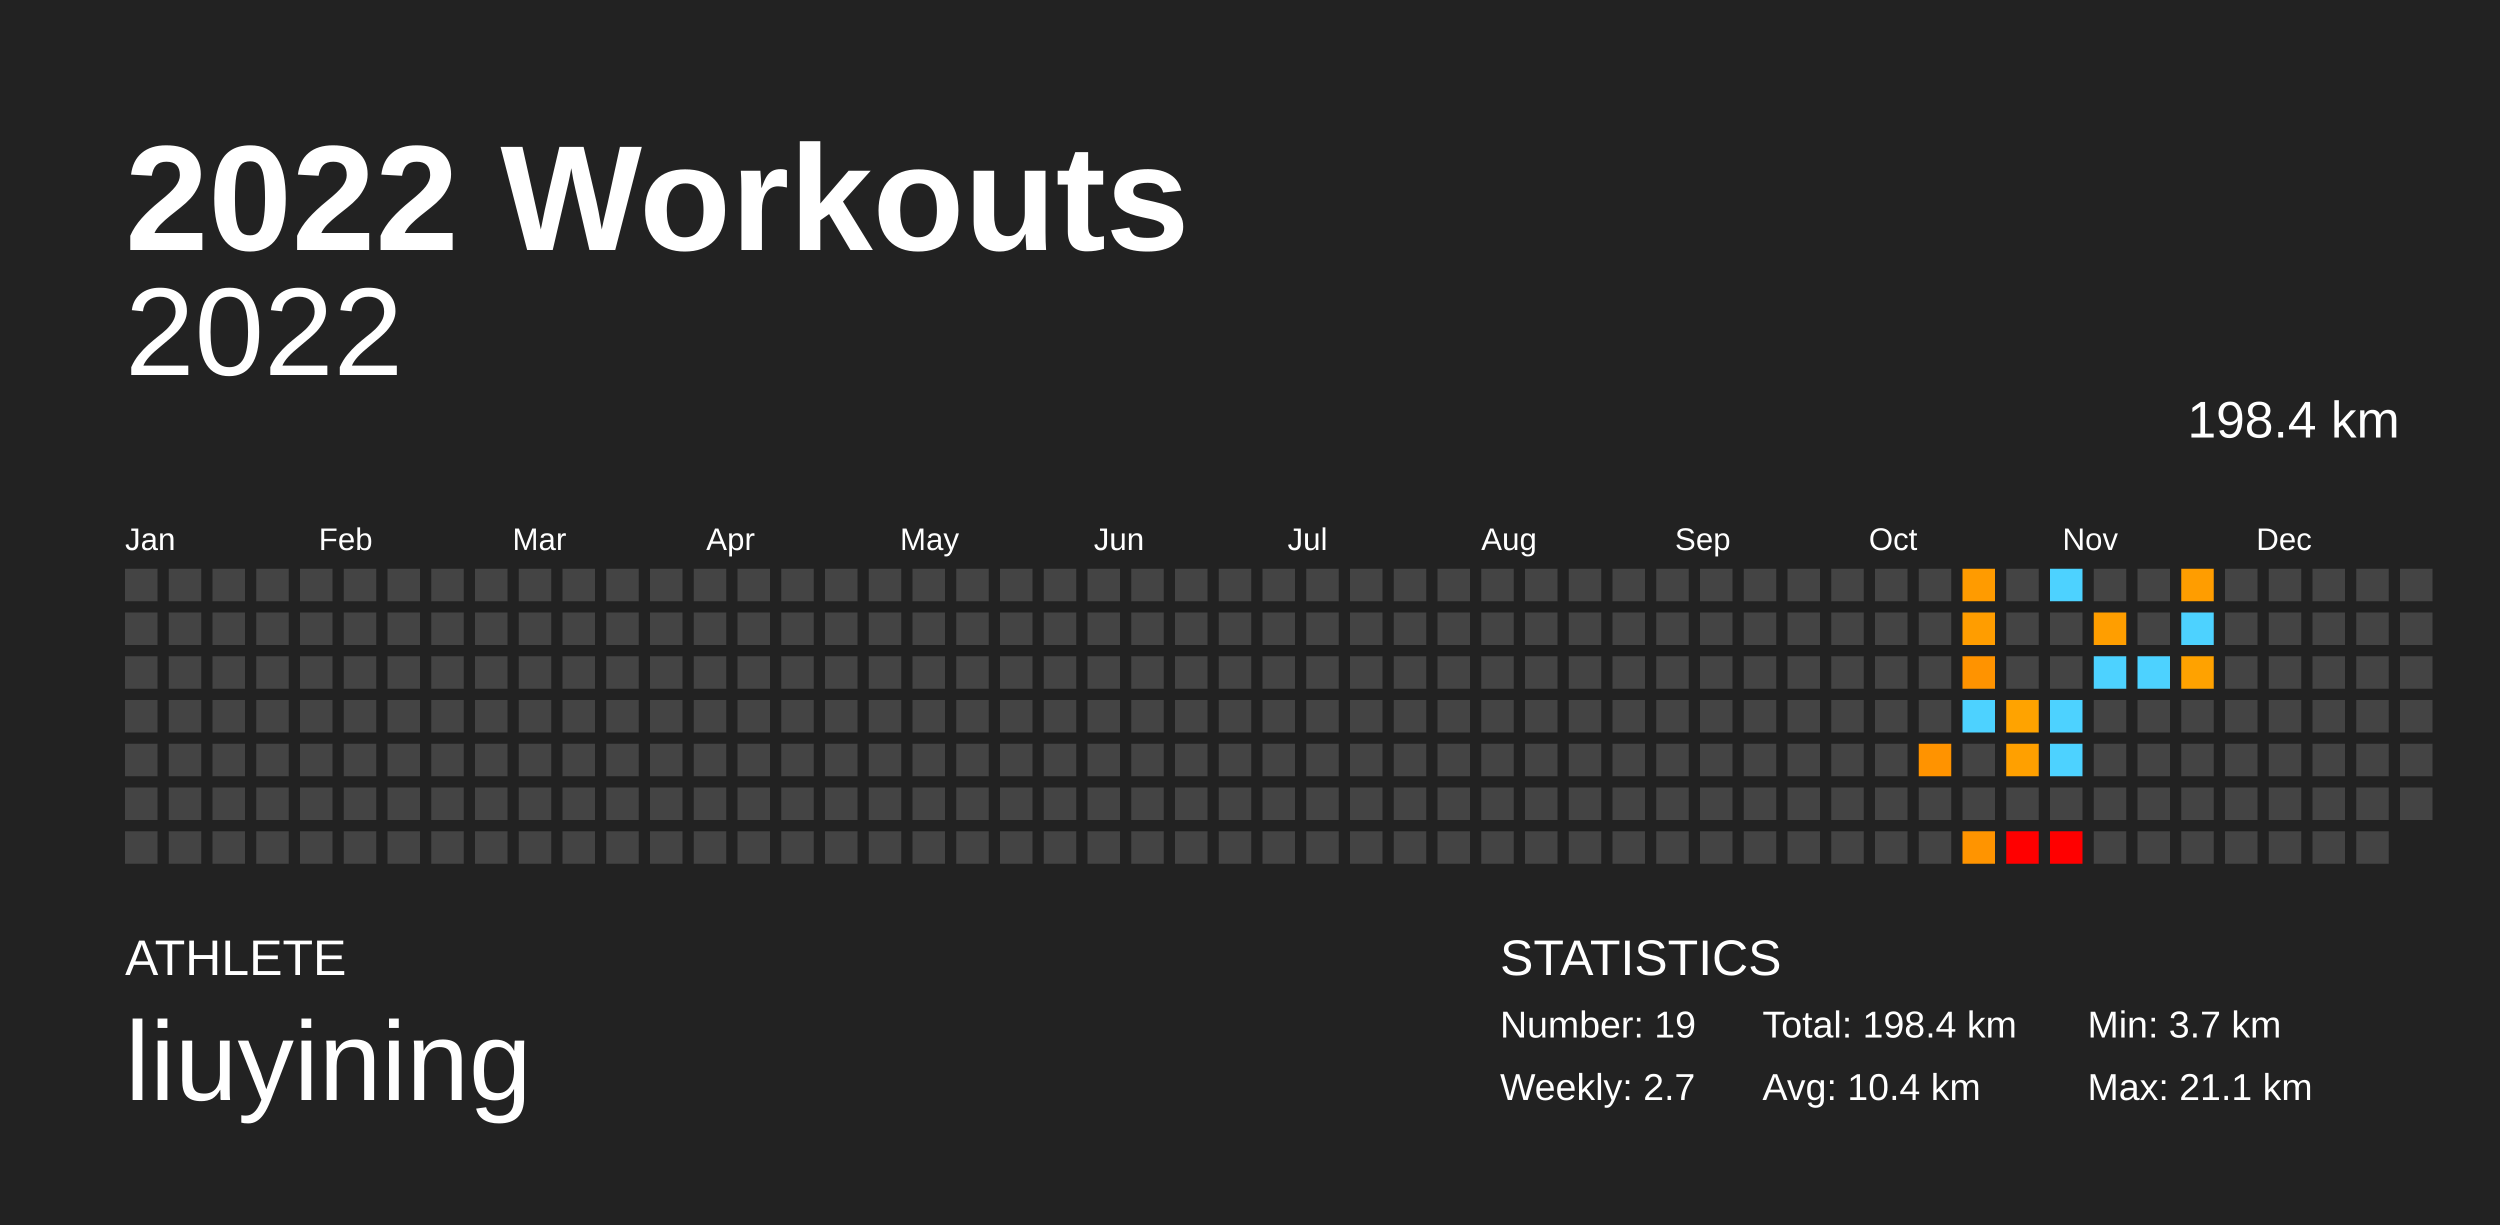
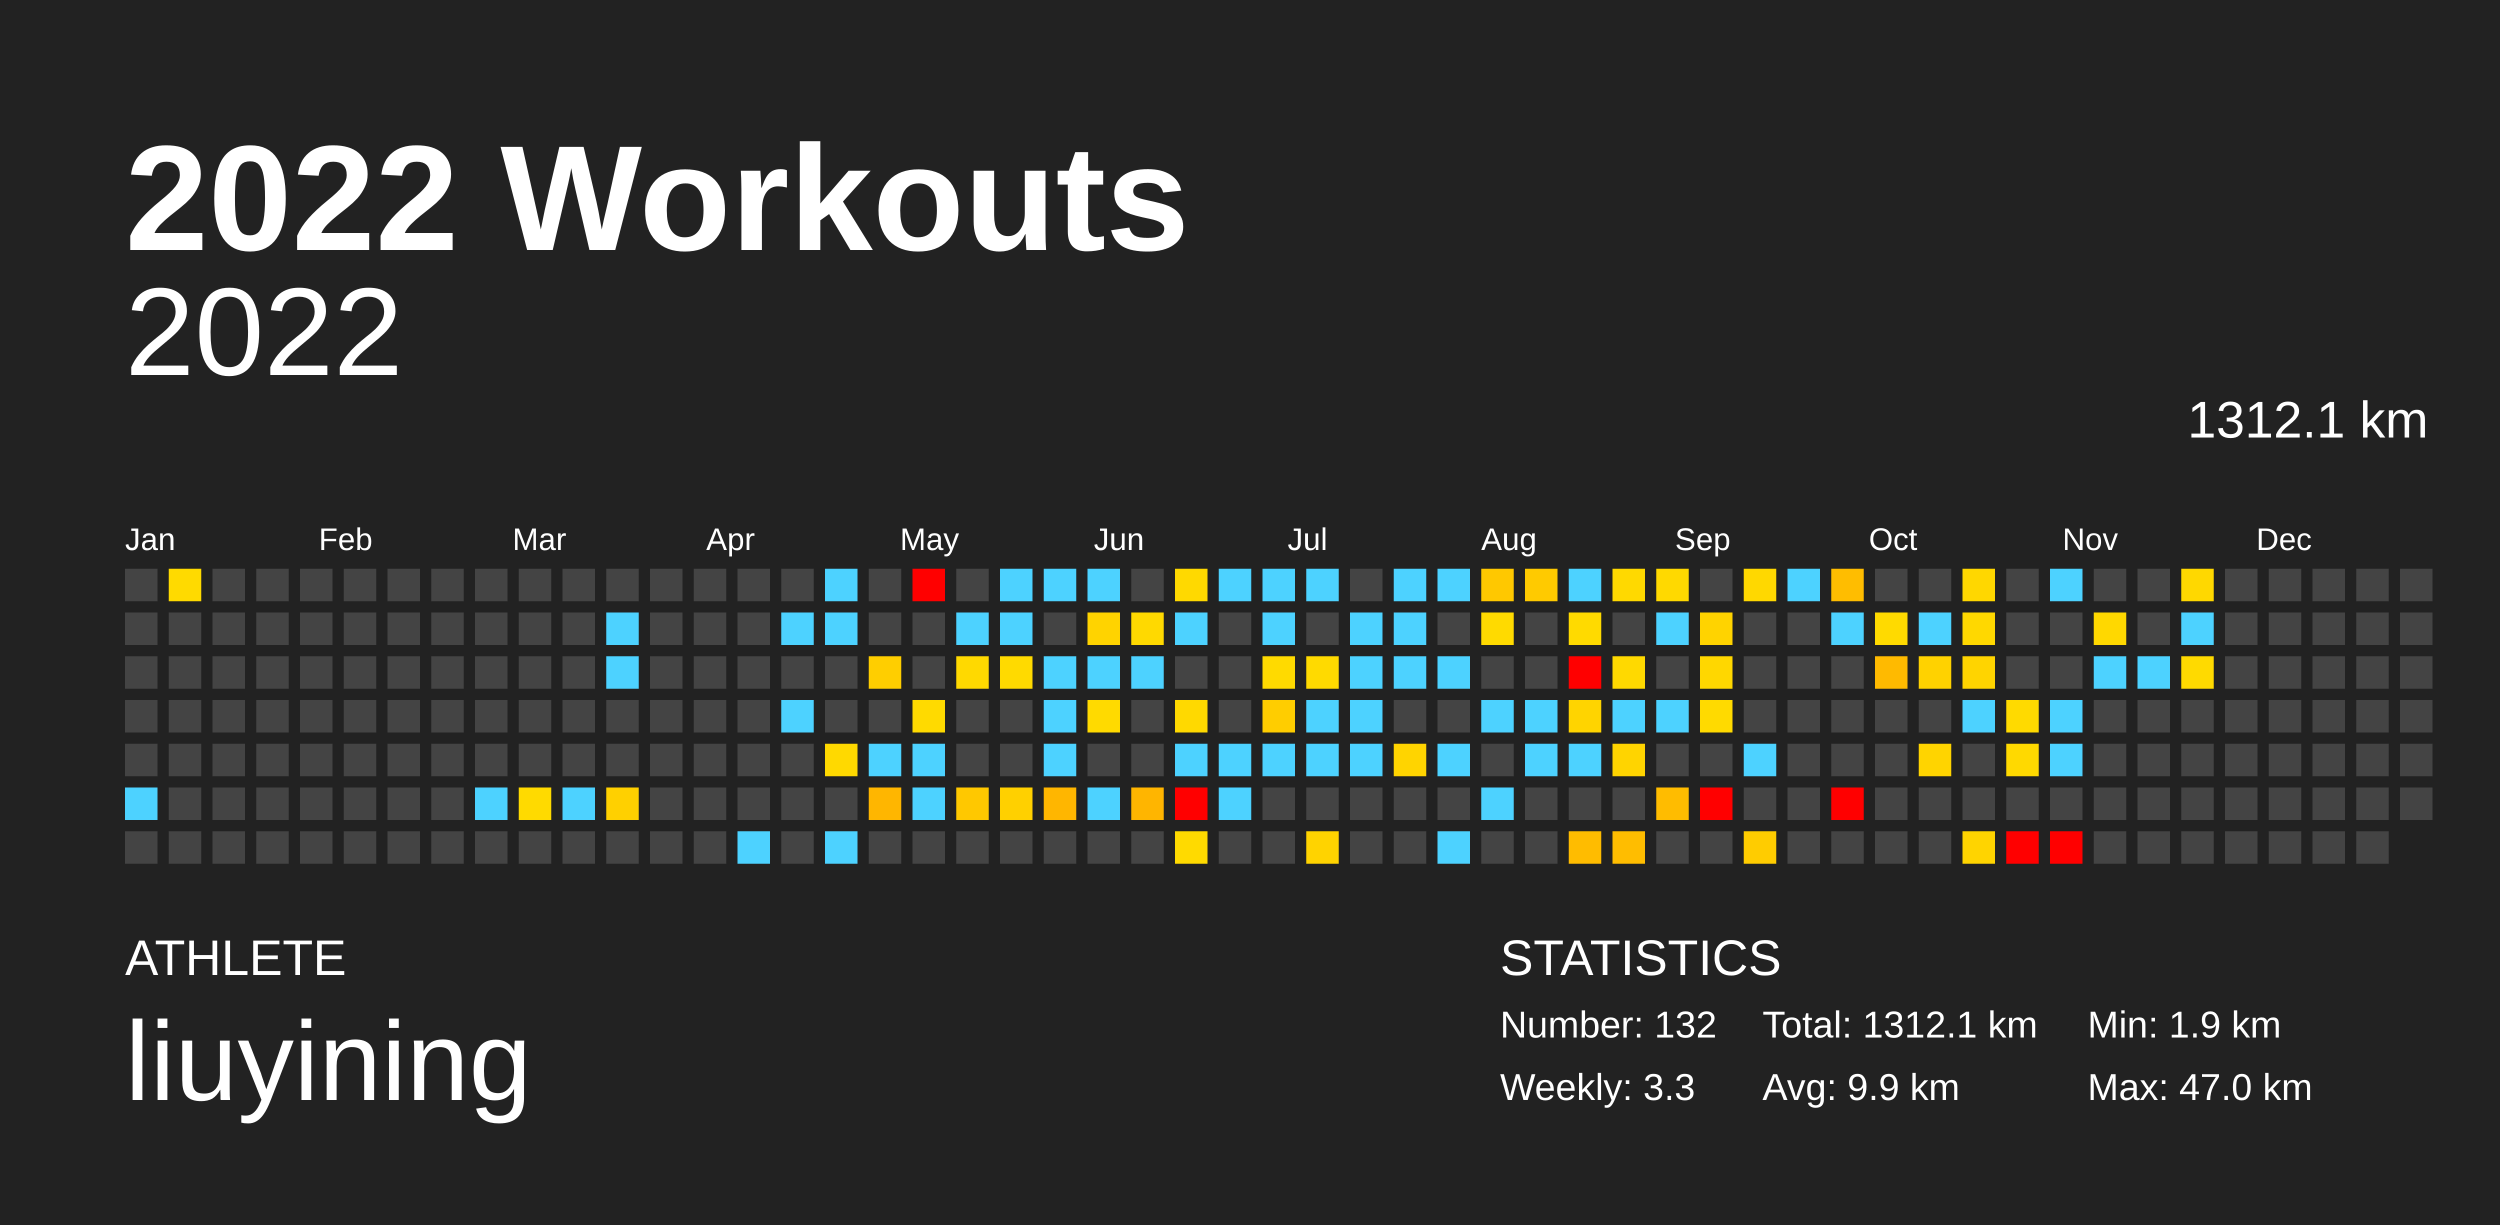
<svg xmlns="http://www.w3.org/2000/svg" baseProfile="full" height="98mm" version="1.1" viewBox="0,0,200,98" width="200mm">
  <defs />
  <rect fill="#222222" height="98" width="200" x="0" y="0" />
  <text fill="#FFFFFF" style="font-size:12px; font-family:Arial; font-weight:bold;" x="10" y="20">2022 Workouts</text>
  <text fill="#FFFFFF" style="font-size:4px; font-family:Arial" x="10" y="78">ATHLETE</text>
  <text fill="#FFFFFF" style="font-size:9px; font-family:Arial" x="10" y="88">liuyining</text>
  <text fill="#FFFFFF" style="font-size:4px; font-family:Arial" x="120" y="78">STATISTICS</text>
-   <text fill="#FFFFFF" style="font-size:3px; font-family:Arial" x="120" y="83">Number: 19</text>
-   <text fill="#FFFFFF" style="font-size:3px; font-family:Arial" x="120" y="88">Weekly: 2.7</text>
-   <text fill="#FFFFFF" style="font-size:3px; font-family:Arial" x="141" y="83">Total: 198.4 km</text>
-   <text fill="#FFFFFF" style="font-size:3px; font-family:Arial" x="141" y="88">Avg: 10.4 km</text>
-   <text fill="#FFFFFF" style="font-size:3px; font-family:Arial" x="167" y="83">Min: 3.7 km</text>
-   <text fill="#FFFFFF" style="font-size:3px; font-family:Arial" x="167" y="88">Max: 21.1 km</text>
+   <text fill="#FFFFFF" style="font-size:3px; font-family:Arial" x="120" y="83">Number: 132</text>
+   <text fill="#FFFFFF" style="font-size:3px; font-family:Arial" x="120" y="88">Weekly: 3.3</text>
+   <text fill="#FFFFFF" style="font-size:3px; font-family:Arial" x="141" y="83">Total: 1312.1 km</text>
+   <text fill="#FFFFFF" style="font-size:3px; font-family:Arial" x="141" y="88">Avg: 9.9 km</text>
+   <text fill="#FFFFFF" style="font-size:3px; font-family:Arial" x="167" y="83">Min: 1.9 km</text>
+   <text fill="#FFFFFF" style="font-size:3px; font-family:Arial" x="167" y="88">Max: 47.0 km</text>
  <text alignment-baseline="hanging" fill="#FFFFFF" style="font-size:10.0px; font-family:Arial;" x="10" y="30">2022</text>
-   <text alignment-baseline="hanging" fill="#FFFFFF" style="font-size:4.125px; font-family:Arial;" x="175" y="35">198.4 km</text>
+   <text alignment-baseline="hanging" fill="#FFFFFF" style="font-size:4.125px; font-family:Arial;" x="175" y="35">1312.1 km</text>
  <text fill="#FFFFFF" style="font-size:2.5px; font-family:Arial" x="10.0" y="44">Jan</text>
  <text fill="#FFFFFF" style="font-size:2.5px; font-family:Arial" x="25.5" y="44">Feb</text>
  <text fill="#FFFFFF" style="font-size:2.5px; font-family:Arial" x="41.0" y="44">Mar</text>
  <text fill="#FFFFFF" style="font-size:2.5px; font-family:Arial" x="56.5" y="44">Apr</text>
  <text fill="#FFFFFF" style="font-size:2.5px; font-family:Arial" x="72.0" y="44">May</text>
  <text fill="#FFFFFF" style="font-size:2.5px; font-family:Arial" x="87.5" y="44">Jun</text>
  <text fill="#FFFFFF" style="font-size:2.5px; font-family:Arial" x="103.0" y="44">Jul</text>
  <text fill="#FFFFFF" style="font-size:2.5px; font-family:Arial" x="118.5" y="44">Aug</text>
  <text fill="#FFFFFF" style="font-size:2.5px; font-family:Arial" x="134.0" y="44">Sep</text>
  <text fill="#FFFFFF" style="font-size:2.5px; font-family:Arial" x="149.5" y="44">Oct</text>
  <text fill="#FFFFFF" style="font-size:2.5px; font-family:Arial" x="165.0" y="44">Nov</text>
  <text fill="#FFFFFF" style="font-size:2.5px; font-family:Arial" x="180.5" y="44">Dec</text>
  <rect fill="#444444" height="2.6" width="2.6" x="10.0" y="45.5" />
  <rect fill="#444444" height="2.6" width="2.6" x="10.0" y="49.0" />
  <rect fill="#444444" height="2.6" width="2.6" x="10.0" y="52.5" />
  <rect fill="#444444" height="2.6" width="2.6" x="10.0" y="56.0" />
  <rect fill="#444444" height="2.6" width="2.6" x="10.0" y="59.5" />
-   <rect fill="#444444" height="2.6" width="2.6" x="10.0" y="63.0" />
+   <rect fill="#4dd2ff" height="2.6" width="2.6" x="10.0" y="63.0" />
  <rect fill="#444444" height="2.6" width="2.6" x="10.0" y="66.5" />
-   <rect fill="#444444" height="2.6" width="2.6" x="13.5" y="45.5" />
+   <rect fill="#ffda00" height="2.6" width="2.6" x="13.5" y="45.5" />
  <rect fill="#444444" height="2.6" width="2.6" x="13.5" y="49.0" />
  <rect fill="#444444" height="2.6" width="2.6" x="13.5" y="52.5" />
  <rect fill="#444444" height="2.6" width="2.6" x="13.5" y="56.0" />
  <rect fill="#444444" height="2.6" width="2.6" x="13.5" y="59.5" />
  <rect fill="#444444" height="2.6" width="2.6" x="13.5" y="63.0" />
  <rect fill="#444444" height="2.6" width="2.6" x="13.5" y="66.5" />
  <rect fill="#444444" height="2.6" width="2.6" x="17.0" y="45.5" />
  <rect fill="#444444" height="2.6" width="2.6" x="17.0" y="49.0" />
  <rect fill="#444444" height="2.6" width="2.6" x="17.0" y="52.5" />
  <rect fill="#444444" height="2.6" width="2.6" x="17.0" y="56.0" />
  <rect fill="#444444" height="2.6" width="2.6" x="17.0" y="59.5" />
  <rect fill="#444444" height="2.6" width="2.6" x="17.0" y="63.0" />
  <rect fill="#444444" height="2.6" width="2.6" x="17.0" y="66.5" />
  <rect fill="#444444" height="2.6" width="2.6" x="20.5" y="45.5" />
  <rect fill="#444444" height="2.6" width="2.6" x="20.5" y="49.0" />
  <rect fill="#444444" height="2.6" width="2.6" x="20.5" y="52.5" />
  <rect fill="#444444" height="2.6" width="2.6" x="20.5" y="56.0" />
  <rect fill="#444444" height="2.6" width="2.6" x="20.5" y="59.5" />
  <rect fill="#444444" height="2.6" width="2.6" x="20.5" y="63.0" />
  <rect fill="#444444" height="2.6" width="2.6" x="20.5" y="66.5" />
  <rect fill="#444444" height="2.6" width="2.6" x="24.0" y="45.5" />
  <rect fill="#444444" height="2.6" width="2.6" x="24.0" y="49.0" />
  <rect fill="#444444" height="2.6" width="2.6" x="24.0" y="52.5" />
  <rect fill="#444444" height="2.6" width="2.6" x="24.0" y="56.0" />
  <rect fill="#444444" height="2.6" width="2.6" x="24.0" y="59.5" />
  <rect fill="#444444" height="2.6" width="2.6" x="24.0" y="63.0" />
  <rect fill="#444444" height="2.6" width="2.6" x="24.0" y="66.5" />
  <rect fill="#444444" height="2.6" width="2.6" x="27.5" y="45.5" />
  <rect fill="#444444" height="2.6" width="2.6" x="27.5" y="49.0" />
  <rect fill="#444444" height="2.6" width="2.6" x="27.5" y="52.5" />
  <rect fill="#444444" height="2.6" width="2.6" x="27.5" y="56.0" />
  <rect fill="#444444" height="2.6" width="2.6" x="27.5" y="59.5" />
  <rect fill="#444444" height="2.6" width="2.6" x="27.5" y="63.0" />
  <rect fill="#444444" height="2.6" width="2.6" x="27.5" y="66.5" />
  <rect fill="#444444" height="2.6" width="2.6" x="31.0" y="45.5" />
  <rect fill="#444444" height="2.6" width="2.6" x="31.0" y="49.0" />
  <rect fill="#444444" height="2.6" width="2.6" x="31.0" y="52.5" />
  <rect fill="#444444" height="2.6" width="2.6" x="31.0" y="56.0" />
  <rect fill="#444444" height="2.6" width="2.6" x="31.0" y="59.5" />
  <rect fill="#444444" height="2.6" width="2.6" x="31.0" y="63.0" />
  <rect fill="#444444" height="2.6" width="2.6" x="31.0" y="66.5" />
  <rect fill="#444444" height="2.6" width="2.6" x="34.5" y="45.5" />
  <rect fill="#444444" height="2.6" width="2.6" x="34.5" y="49.0" />
  <rect fill="#444444" height="2.6" width="2.6" x="34.5" y="52.5" />
  <rect fill="#444444" height="2.6" width="2.6" x="34.5" y="56.0" />
  <rect fill="#444444" height="2.6" width="2.6" x="34.5" y="59.5" />
  <rect fill="#444444" height="2.6" width="2.6" x="34.5" y="63.0" />
  <rect fill="#444444" height="2.6" width="2.6" x="34.5" y="66.5" />
  <rect fill="#444444" height="2.6" width="2.6" x="38.0" y="45.5" />
  <rect fill="#444444" height="2.6" width="2.6" x="38.0" y="49.0" />
  <rect fill="#444444" height="2.6" width="2.6" x="38.0" y="52.5" />
  <rect fill="#444444" height="2.6" width="2.6" x="38.0" y="56.0" />
  <rect fill="#444444" height="2.6" width="2.6" x="38.0" y="59.5" />
-   <rect fill="#444444" height="2.6" width="2.6" x="38.0" y="63.0" />
+   <rect fill="#4dd2ff" height="2.6" width="2.6" x="38.0" y="63.0" />
  <rect fill="#444444" height="2.6" width="2.6" x="38.0" y="66.5" />
  <rect fill="#444444" height="2.6" width="2.6" x="41.5" y="45.5" />
  <rect fill="#444444" height="2.6" width="2.6" x="41.5" y="49.0" />
  <rect fill="#444444" height="2.6" width="2.6" x="41.5" y="52.5" />
  <rect fill="#444444" height="2.6" width="2.6" x="41.5" y="56.0" />
  <rect fill="#444444" height="2.6" width="2.6" x="41.5" y="59.5" />
-   <rect fill="#444444" height="2.6" width="2.6" x="41.5" y="63.0" />
+   <rect fill="#ffda00" height="2.6" width="2.6" x="41.5" y="63.0" />
  <rect fill="#444444" height="2.6" width="2.6" x="41.5" y="66.5" />
  <rect fill="#444444" height="2.6" width="2.6" x="45.0" y="45.5" />
  <rect fill="#444444" height="2.6" width="2.6" x="45.0" y="49.0" />
  <rect fill="#444444" height="2.6" width="2.6" x="45.0" y="52.5" />
  <rect fill="#444444" height="2.6" width="2.6" x="45.0" y="56.0" />
  <rect fill="#444444" height="2.6" width="2.6" x="45.0" y="59.5" />
-   <rect fill="#444444" height="2.6" width="2.6" x="45.0" y="63.0" />
+   <rect fill="#4dd2ff" height="2.6" width="2.6" x="45.0" y="63.0" />
  <rect fill="#444444" height="2.6" width="2.6" x="45.0" y="66.5" />
  <rect fill="#444444" height="2.6" width="2.6" x="48.5" y="45.5" />
-   <rect fill="#444444" height="2.6" width="2.6" x="48.5" y="49.0" />
-   <rect fill="#444444" height="2.6" width="2.6" x="48.5" y="52.5" />
+   <rect fill="#4dd2ff" height="2.6" width="2.6" x="48.5" y="49.0" />
+   <rect fill="#4dd2ff" height="2.6" width="2.6" x="48.5" y="52.5" />
  <rect fill="#444444" height="2.6" width="2.6" x="48.5" y="56.0" />
  <rect fill="#444444" height="2.6" width="2.6" x="48.5" y="59.5" />
-   <rect fill="#444444" height="2.6" width="2.6" x="48.5" y="63.0" />
+   <rect fill="#ffd000" height="2.6" width="2.6" x="48.5" y="63.0" />
  <rect fill="#444444" height="2.6" width="2.6" x="48.5" y="66.5" />
  <rect fill="#444444" height="2.6" width="2.6" x="52.0" y="45.5" />
  <rect fill="#444444" height="2.6" width="2.6" x="52.0" y="49.0" />
  <rect fill="#444444" height="2.6" width="2.6" x="52.0" y="52.5" />
  <rect fill="#444444" height="2.6" width="2.6" x="52.0" y="56.0" />
  <rect fill="#444444" height="2.6" width="2.6" x="52.0" y="59.5" />
  <rect fill="#444444" height="2.6" width="2.6" x="52.0" y="63.0" />
  <rect fill="#444444" height="2.6" width="2.6" x="52.0" y="66.5" />
  <rect fill="#444444" height="2.6" width="2.6" x="55.5" y="45.5" />
  <rect fill="#444444" height="2.6" width="2.6" x="55.5" y="49.0" />
  <rect fill="#444444" height="2.6" width="2.6" x="55.5" y="52.5" />
  <rect fill="#444444" height="2.6" width="2.6" x="55.5" y="56.0" />
  <rect fill="#444444" height="2.6" width="2.6" x="55.5" y="59.5" />
  <rect fill="#444444" height="2.6" width="2.6" x="55.5" y="63.0" />
  <rect fill="#444444" height="2.6" width="2.6" x="55.5" y="66.5" />
  <rect fill="#444444" height="2.6" width="2.6" x="59.0" y="45.5" />
  <rect fill="#444444" height="2.6" width="2.6" x="59.0" y="49.0" />
  <rect fill="#444444" height="2.6" width="2.6" x="59.0" y="52.5" />
  <rect fill="#444444" height="2.6" width="2.6" x="59.0" y="56.0" />
  <rect fill="#444444" height="2.6" width="2.6" x="59.0" y="59.5" />
  <rect fill="#444444" height="2.6" width="2.6" x="59.0" y="63.0" />
-   <rect fill="#444444" height="2.6" width="2.6" x="59.0" y="66.5" />
+   <rect fill="#4dd2ff" height="2.6" width="2.6" x="59.0" y="66.5" />
  <rect fill="#444444" height="2.6" width="2.6" x="62.5" y="45.5" />
-   <rect fill="#444444" height="2.6" width="2.6" x="62.5" y="49.0" />
+   <rect fill="#4dd2ff" height="2.6" width="2.6" x="62.5" y="49.0" />
  <rect fill="#444444" height="2.6" width="2.6" x="62.5" y="52.5" />
-   <rect fill="#444444" height="2.6" width="2.6" x="62.5" y="56.0" />
+   <rect fill="#4dd2ff" height="2.6" width="2.6" x="62.5" y="56.0" />
  <rect fill="#444444" height="2.6" width="2.6" x="62.5" y="59.5" />
  <rect fill="#444444" height="2.6" width="2.6" x="62.5" y="63.0" />
  <rect fill="#444444" height="2.6" width="2.6" x="62.5" y="66.5" />
-   <rect fill="#444444" height="2.6" width="2.6" x="66.0" y="45.5" />
-   <rect fill="#444444" height="2.6" width="2.6" x="66.0" y="49.0" />
+   <rect fill="#4dd2ff" height="2.6" width="2.6" x="66.0" y="45.5" />
+   <rect fill="#4dd2ff" height="2.6" width="2.6" x="66.0" y="49.0" />
  <rect fill="#444444" height="2.6" width="2.6" x="66.0" y="52.5" />
  <rect fill="#444444" height="2.6" width="2.6" x="66.0" y="56.0" />
-   <rect fill="#444444" height="2.6" width="2.6" x="66.0" y="59.5" />
+   <rect fill="#ffd900" height="2.6" width="2.6" x="66.0" y="59.5" />
  <rect fill="#444444" height="2.6" width="2.6" x="66.0" y="63.0" />
-   <rect fill="#444444" height="2.6" width="2.6" x="66.0" y="66.5" />
+   <rect fill="#4dd2ff" height="2.6" width="2.6" x="66.0" y="66.5" />
  <rect fill="#444444" height="2.6" width="2.6" x="69.5" y="45.5" />
  <rect fill="#444444" height="2.6" width="2.6" x="69.5" y="49.0" />
-   <rect fill="#444444" height="2.6" width="2.6" x="69.5" y="52.5" />
+   <rect fill="#ffce00" height="2.6" width="2.6" x="69.5" y="52.5" />
  <rect fill="#444444" height="2.6" width="2.6" x="69.5" y="56.0" />
-   <rect fill="#444444" height="2.6" width="2.6" x="69.5" y="59.5" />
-   <rect fill="#444444" height="2.6" width="2.6" x="69.5" y="63.0" />
+   <rect fill="#4dd2ff" height="2.6" width="2.6" x="69.5" y="59.5" />
+   <rect fill="#ffb600" height="2.6" width="2.6" x="69.5" y="63.0" />
  <rect fill="#444444" height="2.6" width="2.6" x="69.5" y="66.5" />
-   <rect fill="#444444" height="2.6" width="2.6" x="73.0" y="45.5" />
+   <rect fill="red" height="2.6" width="2.6" x="73.0" y="45.5" />
  <rect fill="#444444" height="2.6" width="2.6" x="73.0" y="49.0" />
  <rect fill="#444444" height="2.6" width="2.6" x="73.0" y="52.5" />
-   <rect fill="#444444" height="2.6" width="2.6" x="73.0" y="56.0" />
-   <rect fill="#444444" height="2.6" width="2.6" x="73.0" y="59.5" />
-   <rect fill="#444444" height="2.6" width="2.6" x="73.0" y="63.0" />
+   <rect fill="#ffda00" height="2.6" width="2.6" x="73.0" y="56.0" />
+   <rect fill="#4dd2ff" height="2.6" width="2.6" x="73.0" y="59.5" />
+   <rect fill="#4dd2ff" height="2.6" width="2.6" x="73.0" y="63.0" />
  <rect fill="#444444" height="2.6" width="2.6" x="73.0" y="66.5" />
  <rect fill="#444444" height="2.6" width="2.6" x="76.5" y="45.5" />
-   <rect fill="#444444" height="2.6" width="2.6" x="76.5" y="49.0" />
-   <rect fill="#444444" height="2.6" width="2.6" x="76.5" y="52.5" />
+   <rect fill="#4dd2ff" height="2.6" width="2.6" x="76.5" y="49.0" />
+   <rect fill="#ffd900" height="2.6" width="2.6" x="76.5" y="52.5" />
  <rect fill="#444444" height="2.6" width="2.6" x="76.5" y="56.0" />
  <rect fill="#444444" height="2.6" width="2.6" x="76.5" y="59.5" />
-   <rect fill="#444444" height="2.6" width="2.6" x="76.5" y="63.0" />
+   <rect fill="#ffc800" height="2.6" width="2.6" x="76.5" y="63.0" />
  <rect fill="#444444" height="2.6" width="2.6" x="76.5" y="66.5" />
-   <rect fill="#444444" height="2.6" width="2.6" x="80.0" y="45.5" />
-   <rect fill="#444444" height="2.6" width="2.6" x="80.0" y="49.0" />
-   <rect fill="#444444" height="2.6" width="2.6" x="80.0" y="52.5" />
+   <rect fill="#4dd2ff" height="2.6" width="2.6" x="80.0" y="45.5" />
+   <rect fill="#4dd2ff" height="2.6" width="2.6" x="80.0" y="49.0" />
+   <rect fill="#ffda00" height="2.6" width="2.6" x="80.0" y="52.5" />
  <rect fill="#444444" height="2.6" width="2.6" x="80.0" y="56.0" />
  <rect fill="#444444" height="2.6" width="2.6" x="80.0" y="59.5" />
-   <rect fill="#444444" height="2.6" width="2.6" x="80.0" y="63.0" />
+   <rect fill="#ffd000" height="2.6" width="2.6" x="80.0" y="63.0" />
  <rect fill="#444444" height="2.6" width="2.6" x="80.0" y="66.5" />
-   <rect fill="#444444" height="2.6" width="2.6" x="83.5" y="45.5" />
+   <rect fill="#4dd2ff" height="2.6" width="2.6" x="83.5" y="45.5" />
  <rect fill="#444444" height="2.6" width="2.6" x="83.5" y="49.0" />
-   <rect fill="#444444" height="2.6" width="2.6" x="83.5" y="52.5" />
-   <rect fill="#444444" height="2.6" width="2.6" x="83.5" y="56.0" />
-   <rect fill="#444444" height="2.6" width="2.6" x="83.5" y="59.5" />
-   <rect fill="#444444" height="2.6" width="2.6" x="83.5" y="63.0" />
+   <rect fill="#4dd2ff" height="2.6" width="2.6" x="83.5" y="52.5" />
+   <rect fill="#4dd2ff" height="2.6" width="2.6" x="83.5" y="56.0" />
+   <rect fill="#4dd2ff" height="2.6" width="2.6" x="83.5" y="59.5" />
+   <rect fill="#ffb600" height="2.6" width="2.6" x="83.5" y="63.0" />
  <rect fill="#444444" height="2.6" width="2.6" x="83.5" y="66.5" />
-   <rect fill="#444444" height="2.6" width="2.6" x="87.0" y="45.5" />
-   <rect fill="#444444" height="2.6" width="2.6" x="87.0" y="49.0" />
-   <rect fill="#444444" height="2.6" width="2.6" x="87.0" y="52.5" />
-   <rect fill="#444444" height="2.6" width="2.6" x="87.0" y="56.0" />
+   <rect fill="#4dd2ff" height="2.6" width="2.6" x="87.0" y="45.5" />
+   <rect fill="#ffd300" height="2.6" width="2.6" x="87.0" y="49.0" />
+   <rect fill="#4dd2ff" height="2.6" width="2.6" x="87.0" y="52.5" />
+   <rect fill="#ffda00" height="2.6" width="2.6" x="87.0" y="56.0" />
  <rect fill="#444444" height="2.6" width="2.6" x="87.0" y="59.5" />
-   <rect fill="#444444" height="2.6" width="2.6" x="87.0" y="63.0" />
+   <rect fill="#4dd2ff" height="2.6" width="2.6" x="87.0" y="63.0" />
  <rect fill="#444444" height="2.6" width="2.6" x="87.0" y="66.5" />
  <rect fill="#444444" height="2.6" width="2.6" x="90.5" y="45.5" />
-   <rect fill="#444444" height="2.6" width="2.6" x="90.5" y="49.0" />
-   <rect fill="#444444" height="2.6" width="2.6" x="90.5" y="52.5" />
+   <rect fill="#ffd900" height="2.6" width="2.6" x="90.5" y="49.0" />
+   <rect fill="#4dd2ff" height="2.6" width="2.6" x="90.5" y="52.5" />
  <rect fill="#444444" height="2.6" width="2.6" x="90.5" y="56.0" />
  <rect fill="#444444" height="2.6" width="2.6" x="90.5" y="59.5" />
-   <rect fill="#444444" height="2.6" width="2.6" x="90.5" y="63.0" />
+   <rect fill="#ffb500" height="2.6" width="2.6" x="90.5" y="63.0" />
  <rect fill="#444444" height="2.6" width="2.6" x="90.5" y="66.5" />
-   <rect fill="#444444" height="2.6" width="2.6" x="94.0" y="45.5" />
-   <rect fill="#444444" height="2.6" width="2.6" x="94.0" y="49.0" />
+   <rect fill="#ffd900" height="2.6" width="2.6" x="94.0" y="45.5" />
+   <rect fill="#4dd2ff" height="2.6" width="2.6" x="94.0" y="49.0" />
  <rect fill="#444444" height="2.6" width="2.6" x="94.0" y="52.5" />
-   <rect fill="#444444" height="2.6" width="2.6" x="94.0" y="56.0" />
-   <rect fill="#444444" height="2.6" width="2.6" x="94.0" y="59.5" />
-   <rect fill="#444444" height="2.6" width="2.6" x="94.0" y="63.0" />
-   <rect fill="#444444" height="2.6" width="2.6" x="94.0" y="66.5" />
-   <rect fill="#444444" height="2.6" width="2.6" x="97.5" y="45.5" />
+   <rect fill="#ffd900" height="2.6" width="2.6" x="94.0" y="56.0" />
+   <rect fill="#4dd2ff" height="2.6" width="2.6" x="94.0" y="59.5" />
+   <rect fill="red" height="2.6" width="2.6" x="94.0" y="63.0" />
+   <rect fill="#ffda00" height="2.6" width="2.6" x="94.0" y="66.5" />
+   <rect fill="#4dd2ff" height="2.6" width="2.6" x="97.5" y="45.5" />
  <rect fill="#444444" height="2.6" width="2.6" x="97.5" y="49.0" />
  <rect fill="#444444" height="2.6" width="2.6" x="97.5" y="52.5" />
  <rect fill="#444444" height="2.6" width="2.6" x="97.5" y="56.0" />
-   <rect fill="#444444" height="2.6" width="2.6" x="97.5" y="59.5" />
-   <rect fill="#444444" height="2.6" width="2.6" x="97.5" y="63.0" />
+   <rect fill="#4dd2ff" height="2.6" width="2.6" x="97.5" y="59.5" />
+   <rect fill="#4dd2ff" height="2.6" width="2.6" x="97.5" y="63.0" />
  <rect fill="#444444" height="2.6" width="2.6" x="97.5" y="66.5" />
-   <rect fill="#444444" height="2.6" width="2.6" x="101.0" y="45.5" />
-   <rect fill="#444444" height="2.6" width="2.6" x="101.0" y="49.0" />
-   <rect fill="#444444" height="2.6" width="2.6" x="101.0" y="52.5" />
-   <rect fill="#444444" height="2.6" width="2.6" x="101.0" y="56.0" />
-   <rect fill="#444444" height="2.6" width="2.6" x="101.0" y="59.5" />
+   <rect fill="#4dd2ff" height="2.6" width="2.6" x="101.0" y="45.5" />
+   <rect fill="#4dd2ff" height="2.6" width="2.6" x="101.0" y="49.0" />
+   <rect fill="#ffda00" height="2.6" width="2.6" x="101.0" y="52.5" />
+   <rect fill="#ffcd00" height="2.6" width="2.6" x="101.0" y="56.0" />
+   <rect fill="#4dd2ff" height="2.6" width="2.6" x="101.0" y="59.5" />
  <rect fill="#444444" height="2.6" width="2.6" x="101.0" y="63.0" />
  <rect fill="#444444" height="2.6" width="2.6" x="101.0" y="66.5" />
-   <rect fill="#444444" height="2.6" width="2.6" x="104.5" y="45.5" />
+   <rect fill="#4dd2ff" height="2.6" width="2.6" x="104.5" y="45.5" />
  <rect fill="#444444" height="2.6" width="2.6" x="104.5" y="49.0" />
-   <rect fill="#444444" height="2.6" width="2.6" x="104.5" y="52.5" />
-   <rect fill="#444444" height="2.6" width="2.6" x="104.5" y="56.0" />
-   <rect fill="#444444" height="2.6" width="2.6" x="104.5" y="59.5" />
+   <rect fill="#ffda00" height="2.6" width="2.6" x="104.5" y="52.5" />
+   <rect fill="#4dd2ff" height="2.6" width="2.6" x="104.5" y="56.0" />
+   <rect fill="#4dd2ff" height="2.6" width="2.6" x="104.5" y="59.5" />
  <rect fill="#444444" height="2.6" width="2.6" x="104.5" y="63.0" />
-   <rect fill="#444444" height="2.6" width="2.6" x="104.5" y="66.5" />
+   <rect fill="#ffd300" height="2.6" width="2.6" x="104.5" y="66.5" />
  <rect fill="#444444" height="2.6" width="2.6" x="108.0" y="45.5" />
-   <rect fill="#444444" height="2.6" width="2.6" x="108.0" y="49.0" />
-   <rect fill="#444444" height="2.6" width="2.6" x="108.0" y="52.5" />
-   <rect fill="#444444" height="2.6" width="2.6" x="108.0" y="56.0" />
-   <rect fill="#444444" height="2.6" width="2.6" x="108.0" y="59.5" />
+   <rect fill="#4dd2ff" height="2.6" width="2.6" x="108.0" y="49.0" />
+   <rect fill="#4dd2ff" height="2.6" width="2.6" x="108.0" y="52.5" />
+   <rect fill="#4dd2ff" height="2.6" width="2.6" x="108.0" y="56.0" />
+   <rect fill="#4dd2ff" height="2.6" width="2.6" x="108.0" y="59.5" />
  <rect fill="#444444" height="2.6" width="2.6" x="108.0" y="63.0" />
  <rect fill="#444444" height="2.6" width="2.6" x="108.0" y="66.5" />
-   <rect fill="#444444" height="2.6" width="2.6" x="111.5" y="45.5" />
-   <rect fill="#444444" height="2.6" width="2.6" x="111.5" y="49.0" />
-   <rect fill="#444444" height="2.6" width="2.6" x="111.5" y="52.5" />
+   <rect fill="#4dd2ff" height="2.6" width="2.6" x="111.5" y="45.5" />
+   <rect fill="#4dd2ff" height="2.6" width="2.6" x="111.5" y="49.0" />
+   <rect fill="#4dd2ff" height="2.6" width="2.6" x="111.5" y="52.5" />
  <rect fill="#444444" height="2.6" width="2.6" x="111.5" y="56.0" />
-   <rect fill="#444444" height="2.6" width="2.6" x="111.5" y="59.5" />
+   <rect fill="#ffd400" height="2.6" width="2.6" x="111.5" y="59.5" />
  <rect fill="#444444" height="2.6" width="2.6" x="111.5" y="63.0" />
  <rect fill="#444444" height="2.6" width="2.6" x="111.5" y="66.5" />
-   <rect fill="#444444" height="2.6" width="2.6" x="115.0" y="45.5" />
+   <rect fill="#4dd2ff" height="2.6" width="2.6" x="115.0" y="45.5" />
  <rect fill="#444444" height="2.6" width="2.6" x="115.0" y="49.0" />
-   <rect fill="#444444" height="2.6" width="2.6" x="115.0" y="52.5" />
+   <rect fill="#4dd2ff" height="2.6" width="2.6" x="115.0" y="52.5" />
  <rect fill="#444444" height="2.6" width="2.6" x="115.0" y="56.0" />
-   <rect fill="#444444" height="2.6" width="2.6" x="115.0" y="59.5" />
+   <rect fill="#4dd2ff" height="2.6" width="2.6" x="115.0" y="59.5" />
  <rect fill="#444444" height="2.6" width="2.6" x="115.0" y="63.0" />
-   <rect fill="#444444" height="2.6" width="2.6" x="115.0" y="66.5" />
-   <rect fill="#444444" height="2.6" width="2.6" x="118.5" y="45.5" />
-   <rect fill="#444444" height="2.6" width="2.6" x="118.5" y="49.0" />
+   <rect fill="#4dd2ff" height="2.6" width="2.6" x="115.0" y="66.5" />
+   <rect fill="#ffc800" height="2.6" width="2.6" x="118.5" y="45.5" />
+   <rect fill="#ffda00" height="2.6" width="2.6" x="118.5" y="49.0" />
  <rect fill="#444444" height="2.6" width="2.6" x="118.5" y="52.5" />
-   <rect fill="#444444" height="2.6" width="2.6" x="118.5" y="56.0" />
+   <rect fill="#4dd2ff" height="2.6" width="2.6" x="118.5" y="56.0" />
  <rect fill="#444444" height="2.6" width="2.6" x="118.5" y="59.5" />
-   <rect fill="#444444" height="2.6" width="2.6" x="118.5" y="63.0" />
+   <rect fill="#4dd2ff" height="2.6" width="2.6" x="118.5" y="63.0" />
  <rect fill="#444444" height="2.6" width="2.6" x="118.5" y="66.5" />
-   <rect fill="#444444" height="2.6" width="2.6" x="122.0" y="45.5" />
+   <rect fill="#ffca00" height="2.6" width="2.6" x="122.0" y="45.5" />
  <rect fill="#444444" height="2.6" width="2.6" x="122.0" y="49.0" />
  <rect fill="#444444" height="2.6" width="2.6" x="122.0" y="52.5" />
-   <rect fill="#444444" height="2.6" width="2.6" x="122.0" y="56.0" />
-   <rect fill="#444444" height="2.6" width="2.6" x="122.0" y="59.5" />
+   <rect fill="#4dd2ff" height="2.6" width="2.6" x="122.0" y="56.0" />
+   <rect fill="#4dd2ff" height="2.6" width="2.6" x="122.0" y="59.5" />
  <rect fill="#444444" height="2.6" width="2.6" x="122.0" y="63.0" />
  <rect fill="#444444" height="2.6" width="2.6" x="122.0" y="66.5" />
-   <rect fill="#444444" height="2.6" width="2.6" x="125.5" y="45.5" />
-   <rect fill="#444444" height="2.6" width="2.6" x="125.5" y="49.0" />
-   <rect fill="#444444" height="2.6" width="2.6" x="125.5" y="52.5" />
-   <rect fill="#444444" height="2.6" width="2.6" x="125.5" y="56.0" />
-   <rect fill="#444444" height="2.6" width="2.6" x="125.5" y="59.5" />
+   <rect fill="#4dd2ff" height="2.6" width="2.6" x="125.5" y="45.5" />
+   <rect fill="#ffda00" height="2.6" width="2.6" x="125.5" y="49.0" />
+   <rect fill="red" height="2.6" width="2.6" x="125.5" y="52.5" />
+   <rect fill="#ffd400" height="2.6" width="2.6" x="125.5" y="56.0" />
+   <rect fill="#4dd2ff" height="2.6" width="2.6" x="125.5" y="59.5" />
  <rect fill="#444444" height="2.6" width="2.6" x="125.5" y="63.0" />
-   <rect fill="#444444" height="2.6" width="2.6" x="125.5" y="66.5" />
-   <rect fill="#444444" height="2.6" width="2.6" x="129.0" y="45.5" />
+   <rect fill="#ffbc00" height="2.6" width="2.6" x="125.5" y="66.5" />
+   <rect fill="#ffd900" height="2.6" width="2.6" x="129.0" y="45.5" />
  <rect fill="#444444" height="2.6" width="2.6" x="129.0" y="49.0" />
-   <rect fill="#444444" height="2.6" width="2.6" x="129.0" y="52.5" />
-   <rect fill="#444444" height="2.6" width="2.6" x="129.0" y="56.0" />
-   <rect fill="#444444" height="2.6" width="2.6" x="129.0" y="59.5" />
+   <rect fill="#ffd900" height="2.6" width="2.6" x="129.0" y="52.5" />
+   <rect fill="#4dd2ff" height="2.6" width="2.6" x="129.0" y="56.0" />
+   <rect fill="#ffd400" height="2.6" width="2.6" x="129.0" y="59.5" />
  <rect fill="#444444" height="2.6" width="2.6" x="129.0" y="63.0" />
-   <rect fill="#444444" height="2.6" width="2.6" x="129.0" y="66.5" />
-   <rect fill="#444444" height="2.6" width="2.6" x="132.5" y="45.5" />
-   <rect fill="#444444" height="2.6" width="2.6" x="132.5" y="49.0" />
+   <rect fill="#ffbd00" height="2.6" width="2.6" x="129.0" y="66.5" />
+   <rect fill="#ffd900" height="2.6" width="2.6" x="132.5" y="45.5" />
+   <rect fill="#4dd2ff" height="2.6" width="2.6" x="132.5" y="49.0" />
  <rect fill="#444444" height="2.6" width="2.6" x="132.5" y="52.5" />
-   <rect fill="#444444" height="2.6" width="2.6" x="132.5" y="56.0" />
+   <rect fill="#4dd2ff" height="2.6" width="2.6" x="132.5" y="56.0" />
  <rect fill="#444444" height="2.6" width="2.6" x="132.5" y="59.5" />
-   <rect fill="#444444" height="2.6" width="2.6" x="132.5" y="63.0" />
+   <rect fill="#ffbc00" height="2.6" width="2.6" x="132.5" y="63.0" />
  <rect fill="#444444" height="2.6" width="2.6" x="132.5" y="66.5" />
  <rect fill="#444444" height="2.6" width="2.6" x="136.0" y="45.5" />
-   <rect fill="#444444" height="2.6" width="2.6" x="136.0" y="49.0" />
-   <rect fill="#444444" height="2.6" width="2.6" x="136.0" y="52.5" />
-   <rect fill="#444444" height="2.6" width="2.6" x="136.0" y="56.0" />
+   <rect fill="#ffd300" height="2.6" width="2.6" x="136.0" y="49.0" />
+   <rect fill="#ffd700" height="2.6" width="2.6" x="136.0" y="52.5" />
+   <rect fill="#ffda00" height="2.6" width="2.6" x="136.0" y="56.0" />
  <rect fill="#444444" height="2.6" width="2.6" x="136.0" y="59.5" />
-   <rect fill="#444444" height="2.6" width="2.6" x="136.0" y="63.0" />
+   <rect fill="red" height="2.6" width="2.6" x="136.0" y="63.0" />
  <rect fill="#444444" height="2.6" width="2.6" x="136.0" y="66.5" />
-   <rect fill="#444444" height="2.6" width="2.6" x="139.5" y="45.5" />
+   <rect fill="#ffd800" height="2.6" width="2.6" x="139.5" y="45.5" />
  <rect fill="#444444" height="2.6" width="2.6" x="139.5" y="49.0" />
  <rect fill="#444444" height="2.6" width="2.6" x="139.5" y="52.5" />
  <rect fill="#444444" height="2.6" width="2.6" x="139.5" y="56.0" />
-   <rect fill="#444444" height="2.6" width="2.6" x="139.5" y="59.5" />
+   <rect fill="#4dd2ff" height="2.6" width="2.6" x="139.5" y="59.5" />
  <rect fill="#444444" height="2.6" width="2.6" x="139.5" y="63.0" />
-   <rect fill="#444444" height="2.6" width="2.6" x="139.5" y="66.5" />
-   <rect fill="#444444" height="2.6" width="2.6" x="143.0" y="45.5" />
+   <rect fill="#ffcc00" height="2.6" width="2.6" x="139.5" y="66.5" />
+   <rect fill="#4dd2ff" height="2.6" width="2.6" x="143.0" y="45.5" />
  <rect fill="#444444" height="2.6" width="2.6" x="143.0" y="49.0" />
  <rect fill="#444444" height="2.6" width="2.6" x="143.0" y="52.5" />
  <rect fill="#444444" height="2.6" width="2.6" x="143.0" y="56.0" />
  <rect fill="#444444" height="2.6" width="2.6" x="143.0" y="59.5" />
  <rect fill="#444444" height="2.6" width="2.6" x="143.0" y="63.0" />
  <rect fill="#444444" height="2.6" width="2.6" x="143.0" y="66.5" />
-   <rect fill="#444444" height="2.6" width="2.6" x="146.5" y="45.5" />
-   <rect fill="#444444" height="2.6" width="2.6" x="146.5" y="49.0" />
+   <rect fill="#ffbd00" height="2.6" width="2.6" x="146.5" y="45.5" />
+   <rect fill="#4dd2ff" height="2.6" width="2.6" x="146.5" y="49.0" />
  <rect fill="#444444" height="2.6" width="2.6" x="146.5" y="52.5" />
  <rect fill="#444444" height="2.6" width="2.6" x="146.5" y="56.0" />
  <rect fill="#444444" height="2.6" width="2.6" x="146.5" y="59.5" />
-   <rect fill="#444444" height="2.6" width="2.6" x="146.5" y="63.0" />
+   <rect fill="red" height="2.6" width="2.6" x="146.5" y="63.0" />
  <rect fill="#444444" height="2.6" width="2.6" x="146.5" y="66.5" />
  <rect fill="#444444" height="2.6" width="2.6" x="150.0" y="45.5" />
-   <rect fill="#444444" height="2.6" width="2.6" x="150.0" y="49.0" />
-   <rect fill="#444444" height="2.6" width="2.6" x="150.0" y="52.5" />
+   <rect fill="#ffda00" height="2.6" width="2.6" x="150.0" y="49.0" />
+   <rect fill="#ffba00" height="2.6" width="2.6" x="150.0" y="52.5" />
  <rect fill="#444444" height="2.6" width="2.6" x="150.0" y="56.0" />
  <rect fill="#444444" height="2.6" width="2.6" x="150.0" y="59.5" />
  <rect fill="#444444" height="2.6" width="2.6" x="150.0" y="63.0" />
  <rect fill="#444444" height="2.6" width="2.6" x="150.0" y="66.5" />
  <rect fill="#444444" height="2.6" width="2.6" x="153.5" y="45.5" />
-   <rect fill="#444444" height="2.6" width="2.6" x="153.5" y="49.0" />
-   <rect fill="#444444" height="2.6" width="2.6" x="153.5" y="52.5" />
+   <rect fill="#4dd2ff" height="2.6" width="2.6" x="153.5" y="49.0" />
+   <rect fill="#ffd200" height="2.6" width="2.6" x="153.5" y="52.5" />
  <rect fill="#444444" height="2.6" width="2.6" x="153.5" y="56.0" />
-   <rect fill="#ff9300" height="2.6" width="2.6" x="153.5" y="59.5" />
+   <rect fill="#ffd400" height="2.6" width="2.6" x="153.5" y="59.5" />
  <rect fill="#444444" height="2.6" width="2.6" x="153.5" y="63.0" />
  <rect fill="#444444" height="2.6" width="2.6" x="153.5" y="66.5" />
-   <rect fill="#ff9b00" height="2.6" width="2.6" x="157.0" y="45.5" />
-   <rect fill="#ff9d00" height="2.6" width="2.6" x="157.0" y="49.0" />
-   <rect fill="#ff9300" height="2.6" width="2.6" x="157.0" y="52.5" />
+   <rect fill="#ffd700" height="2.6" width="2.6" x="157.0" y="45.5" />
+   <rect fill="#ffd800" height="2.6" width="2.6" x="157.0" y="49.0" />
+   <rect fill="#ffd400" height="2.6" width="2.6" x="157.0" y="52.5" />
  <rect fill="#4dd2ff" height="2.6" width="2.6" x="157.0" y="56.0" />
  <rect fill="#444444" height="2.6" width="2.6" x="157.0" y="59.5" />
  <rect fill="#444444" height="2.6" width="2.6" x="157.0" y="63.0" />
-   <rect fill="#ff9400" height="2.6" width="2.6" x="157.0" y="66.5" />
+   <rect fill="#ffd400" height="2.6" width="2.6" x="157.0" y="66.5" />
  <rect fill="#444444" height="2.6" width="2.6" x="160.5" y="45.5" />
  <rect fill="#444444" height="2.6" width="2.6" x="160.5" y="49.0" />
  <rect fill="#444444" height="2.6" width="2.6" x="160.5" y="52.5" />
-   <rect fill="#ffa300" height="2.6" width="2.6" x="160.5" y="56.0" />
-   <rect fill="#ffa000" height="2.6" width="2.6" x="160.5" y="59.5" />
+   <rect fill="#ffda00" height="2.6" width="2.6" x="160.5" y="56.0" />
+   <rect fill="#ffd900" height="2.6" width="2.6" x="160.5" y="59.5" />
  <rect fill="#444444" height="2.6" width="2.6" x="160.5" y="63.0" />
  <rect fill="red" height="2.6" width="2.6" x="160.5" y="66.5" />
  <rect fill="#4dd2ff" height="2.6" width="2.6" x="164.0" y="45.5" />
  <rect fill="#444444" height="2.6" width="2.6" x="164.0" y="49.0" />
  <rect fill="#444444" height="2.6" width="2.6" x="164.0" y="52.5" />
  <rect fill="#4dd2ff" height="2.6" width="2.6" x="164.0" y="56.0" />
  <rect fill="#4dd2ff" height="2.6" width="2.6" x="164.0" y="59.5" />
  <rect fill="#444444" height="2.6" width="2.6" x="164.0" y="63.0" />
  <rect fill="red" height="2.6" width="2.6" x="164.0" y="66.5" />
  <rect fill="#444444" height="2.6" width="2.6" x="167.5" y="45.5" />
-   <rect fill="#ff9e00" height="2.6" width="2.6" x="167.5" y="49.0" />
+   <rect fill="#ffd800" height="2.6" width="2.6" x="167.5" y="49.0" />
  <rect fill="#4dd2ff" height="2.6" width="2.6" x="167.5" y="52.5" />
  <rect fill="#444444" height="2.6" width="2.6" x="167.5" y="56.0" />
  <rect fill="#444444" height="2.6" width="2.6" x="167.5" y="59.5" />
  <rect fill="#444444" height="2.6" width="2.6" x="167.5" y="63.0" />
  <rect fill="#444444" height="2.6" width="2.6" x="167.5" y="66.5" />
  <rect fill="#444444" height="2.6" width="2.6" x="171.0" y="45.5" />
  <rect fill="#444444" height="2.6" width="2.6" x="171.0" y="49.0" />
  <rect fill="#4dd2ff" height="2.6" width="2.6" x="171.0" y="52.5" />
  <rect fill="#444444" height="2.6" width="2.6" x="171.0" y="56.0" />
  <rect fill="#444444" height="2.6" width="2.6" x="171.0" y="59.5" />
  <rect fill="#444444" height="2.6" width="2.6" x="171.0" y="63.0" />
  <rect fill="#444444" height="2.6" width="2.6" x="171.0" y="66.5" />
-   <rect fill="#ff9d00" height="2.6" width="2.6" x="174.5" y="45.5" />
+   <rect fill="#ffd800" height="2.6" width="2.6" x="174.5" y="45.5" />
  <rect fill="#4dd2ff" height="2.6" width="2.6" x="174.5" y="49.0" />
-   <rect fill="#ffa200" height="2.6" width="2.6" x="174.5" y="52.5" />
+   <rect fill="#ffda00" height="2.6" width="2.6" x="174.5" y="52.5" />
  <rect fill="#444444" height="2.6" width="2.6" x="174.5" y="56.0" />
  <rect fill="#444444" height="2.6" width="2.6" x="174.5" y="59.5" />
  <rect fill="#444444" height="2.6" width="2.6" x="174.5" y="63.0" />
  <rect fill="#444444" height="2.6" width="2.6" x="174.5" y="66.5" />
  <rect fill="#444444" height="2.6" width="2.6" x="178.0" y="45.5" />
  <rect fill="#444444" height="2.6" width="2.6" x="178.0" y="49.0" />
  <rect fill="#444444" height="2.6" width="2.6" x="178.0" y="52.5" />
  <rect fill="#444444" height="2.6" width="2.6" x="178.0" y="56.0" />
  <rect fill="#444444" height="2.6" width="2.6" x="178.0" y="59.5" />
  <rect fill="#444444" height="2.6" width="2.6" x="178.0" y="63.0" />
  <rect fill="#444444" height="2.6" width="2.6" x="178.0" y="66.5" />
  <rect fill="#444444" height="2.6" width="2.6" x="181.5" y="45.5" />
  <rect fill="#444444" height="2.6" width="2.6" x="181.5" y="49.0" />
  <rect fill="#444444" height="2.6" width="2.6" x="181.5" y="52.5" />
  <rect fill="#444444" height="2.6" width="2.6" x="181.5" y="56.0" />
  <rect fill="#444444" height="2.6" width="2.6" x="181.5" y="59.5" />
  <rect fill="#444444" height="2.6" width="2.6" x="181.5" y="63.0" />
  <rect fill="#444444" height="2.6" width="2.6" x="181.5" y="66.5" />
  <rect fill="#444444" height="2.6" width="2.6" x="185.0" y="45.5" />
  <rect fill="#444444" height="2.6" width="2.6" x="185.0" y="49.0" />
  <rect fill="#444444" height="2.6" width="2.6" x="185.0" y="52.5" />
  <rect fill="#444444" height="2.6" width="2.6" x="185.0" y="56.0" />
  <rect fill="#444444" height="2.6" width="2.6" x="185.0" y="59.5" />
  <rect fill="#444444" height="2.6" width="2.6" x="185.0" y="63.0" />
  <rect fill="#444444" height="2.6" width="2.6" x="185.0" y="66.5" />
  <rect fill="#444444" height="2.6" width="2.6" x="188.5" y="45.5" />
  <rect fill="#444444" height="2.6" width="2.6" x="188.5" y="49.0" />
  <rect fill="#444444" height="2.6" width="2.6" x="188.5" y="52.5" />
  <rect fill="#444444" height="2.6" width="2.6" x="188.5" y="56.0" />
  <rect fill="#444444" height="2.6" width="2.6" x="188.5" y="59.5" />
  <rect fill="#444444" height="2.6" width="2.6" x="188.5" y="63.0" />
  <rect fill="#444444" height="2.6" width="2.6" x="188.5" y="66.5" />
  <rect fill="#444444" height="2.6" width="2.6" x="192.0" y="45.5" />
  <rect fill="#444444" height="2.6" width="2.6" x="192.0" y="49.0" />
  <rect fill="#444444" height="2.6" width="2.6" x="192.0" y="52.5" />
  <rect fill="#444444" height="2.6" width="2.6" x="192.0" y="56.0" />
  <rect fill="#444444" height="2.6" width="2.6" x="192.0" y="59.5" />
  <rect fill="#444444" height="2.6" width="2.6" x="192.0" y="63.0" />
</svg>
